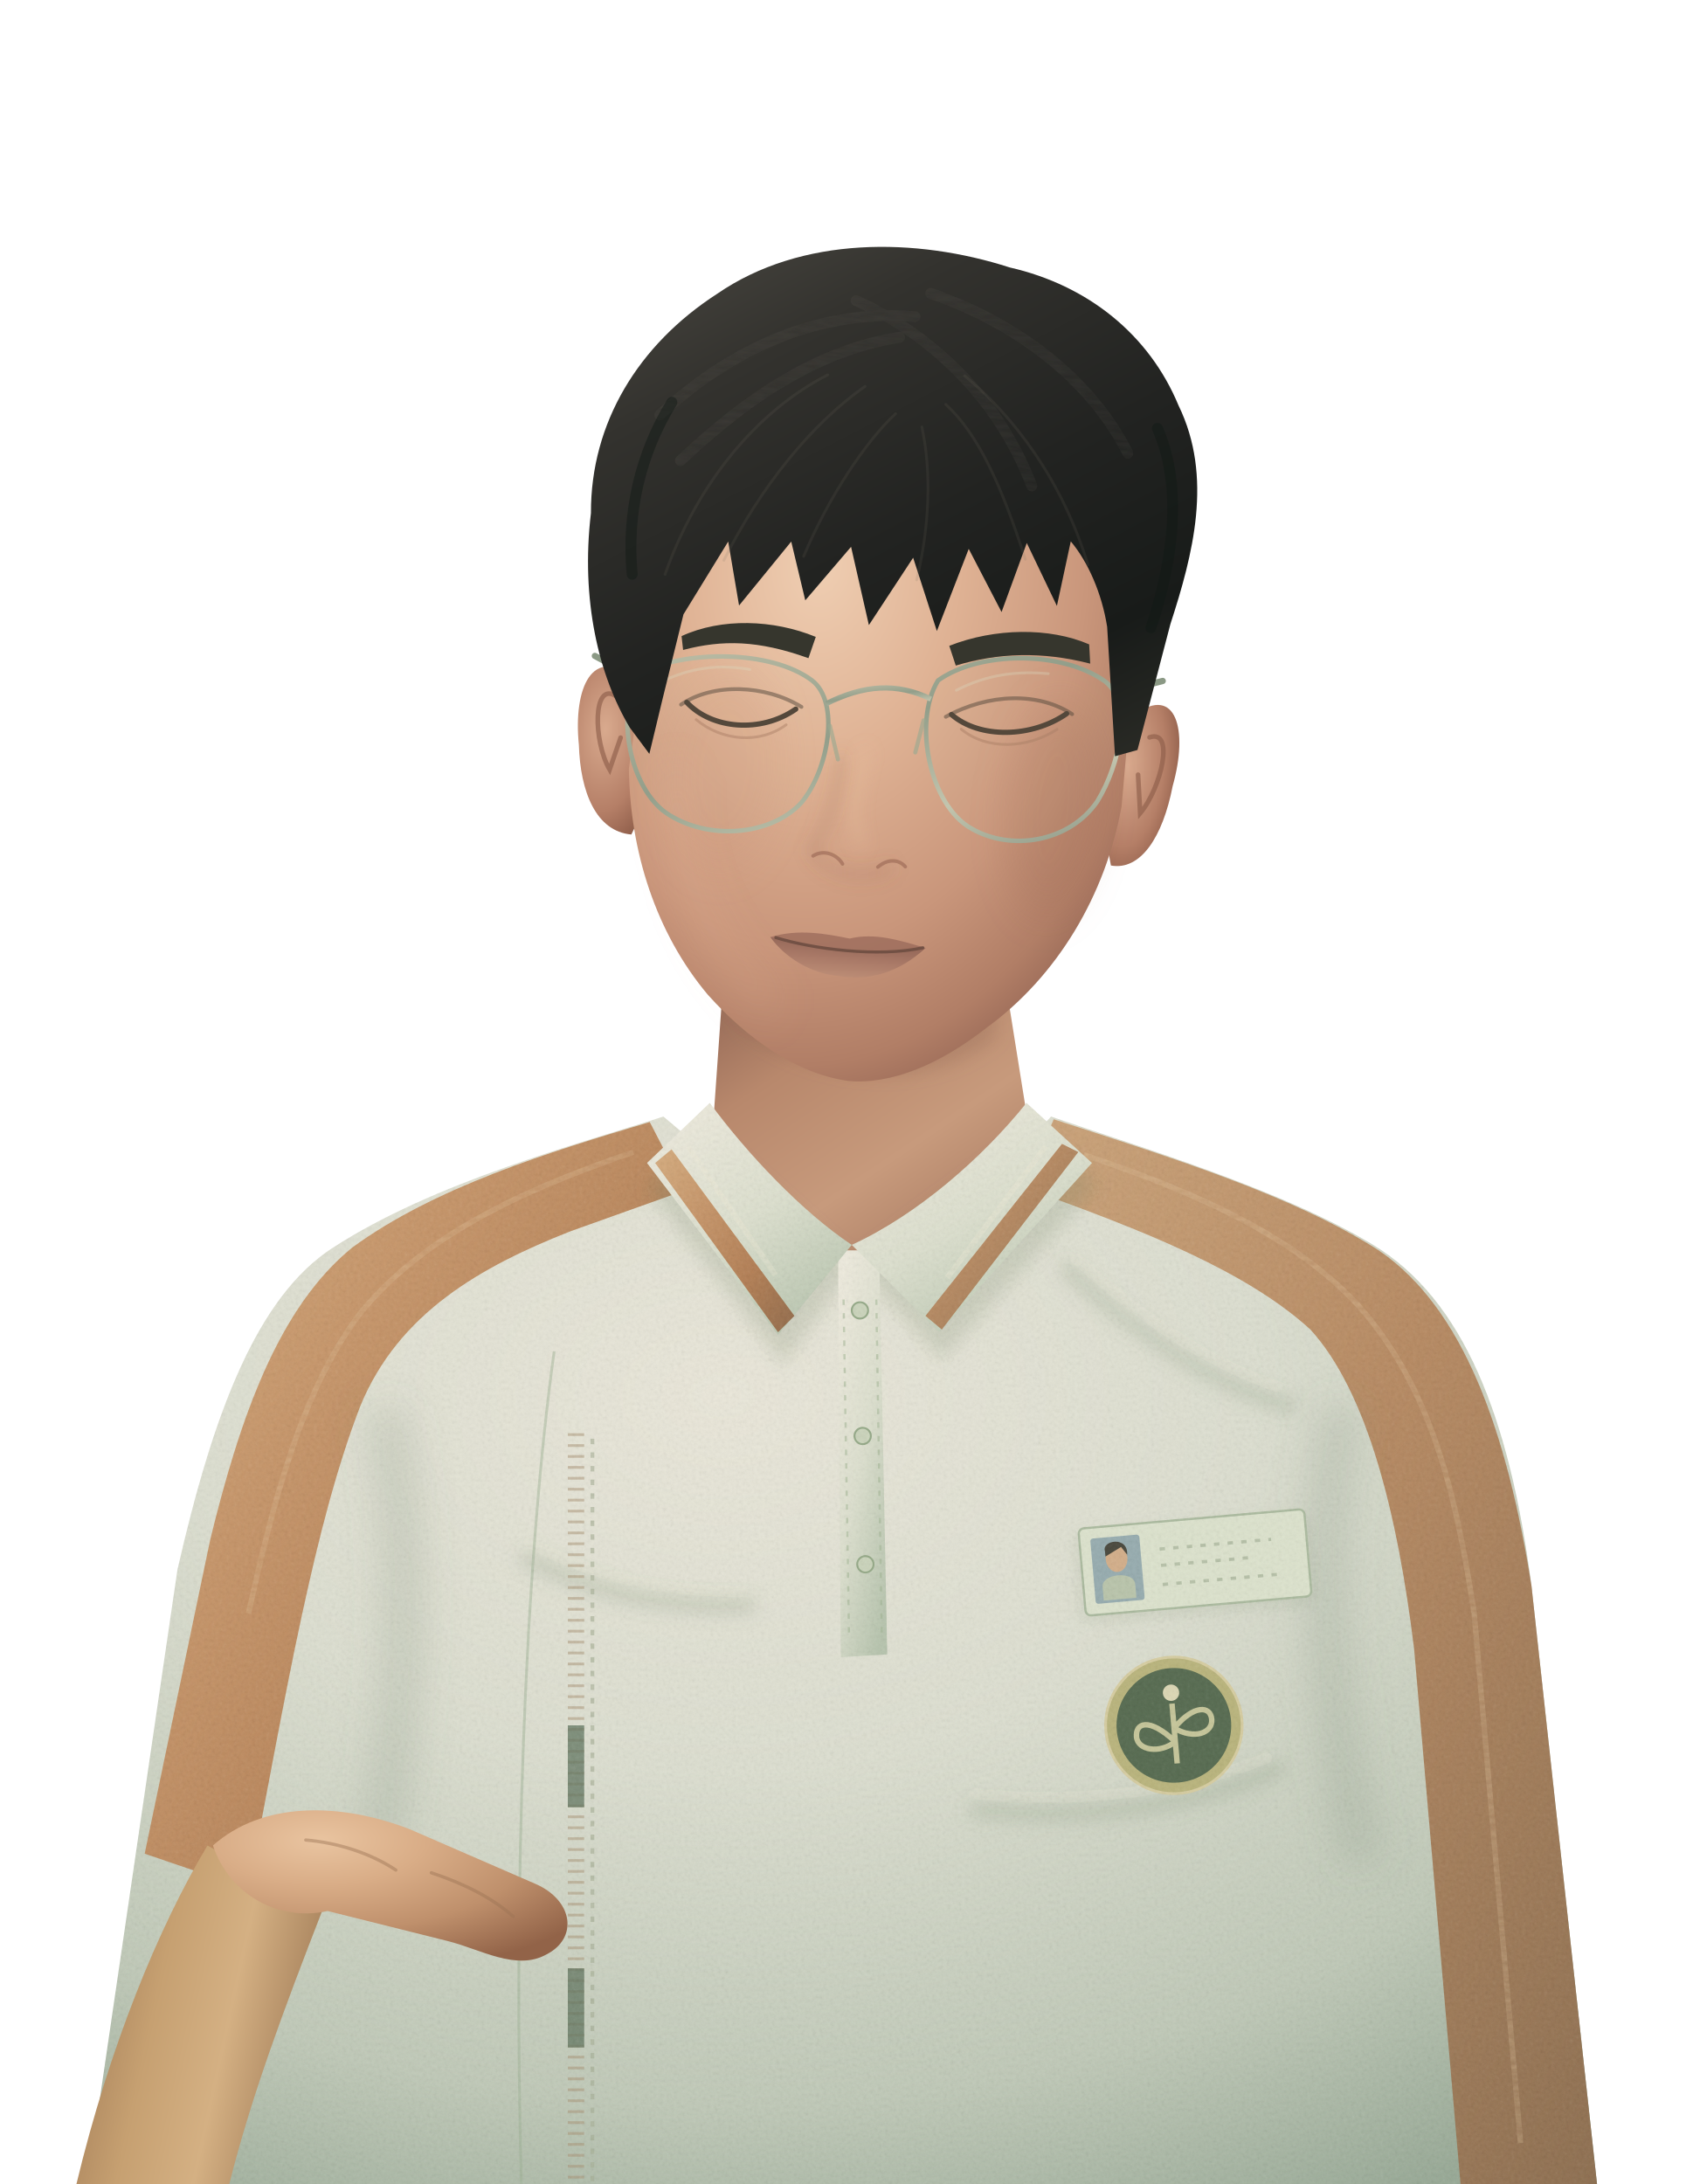
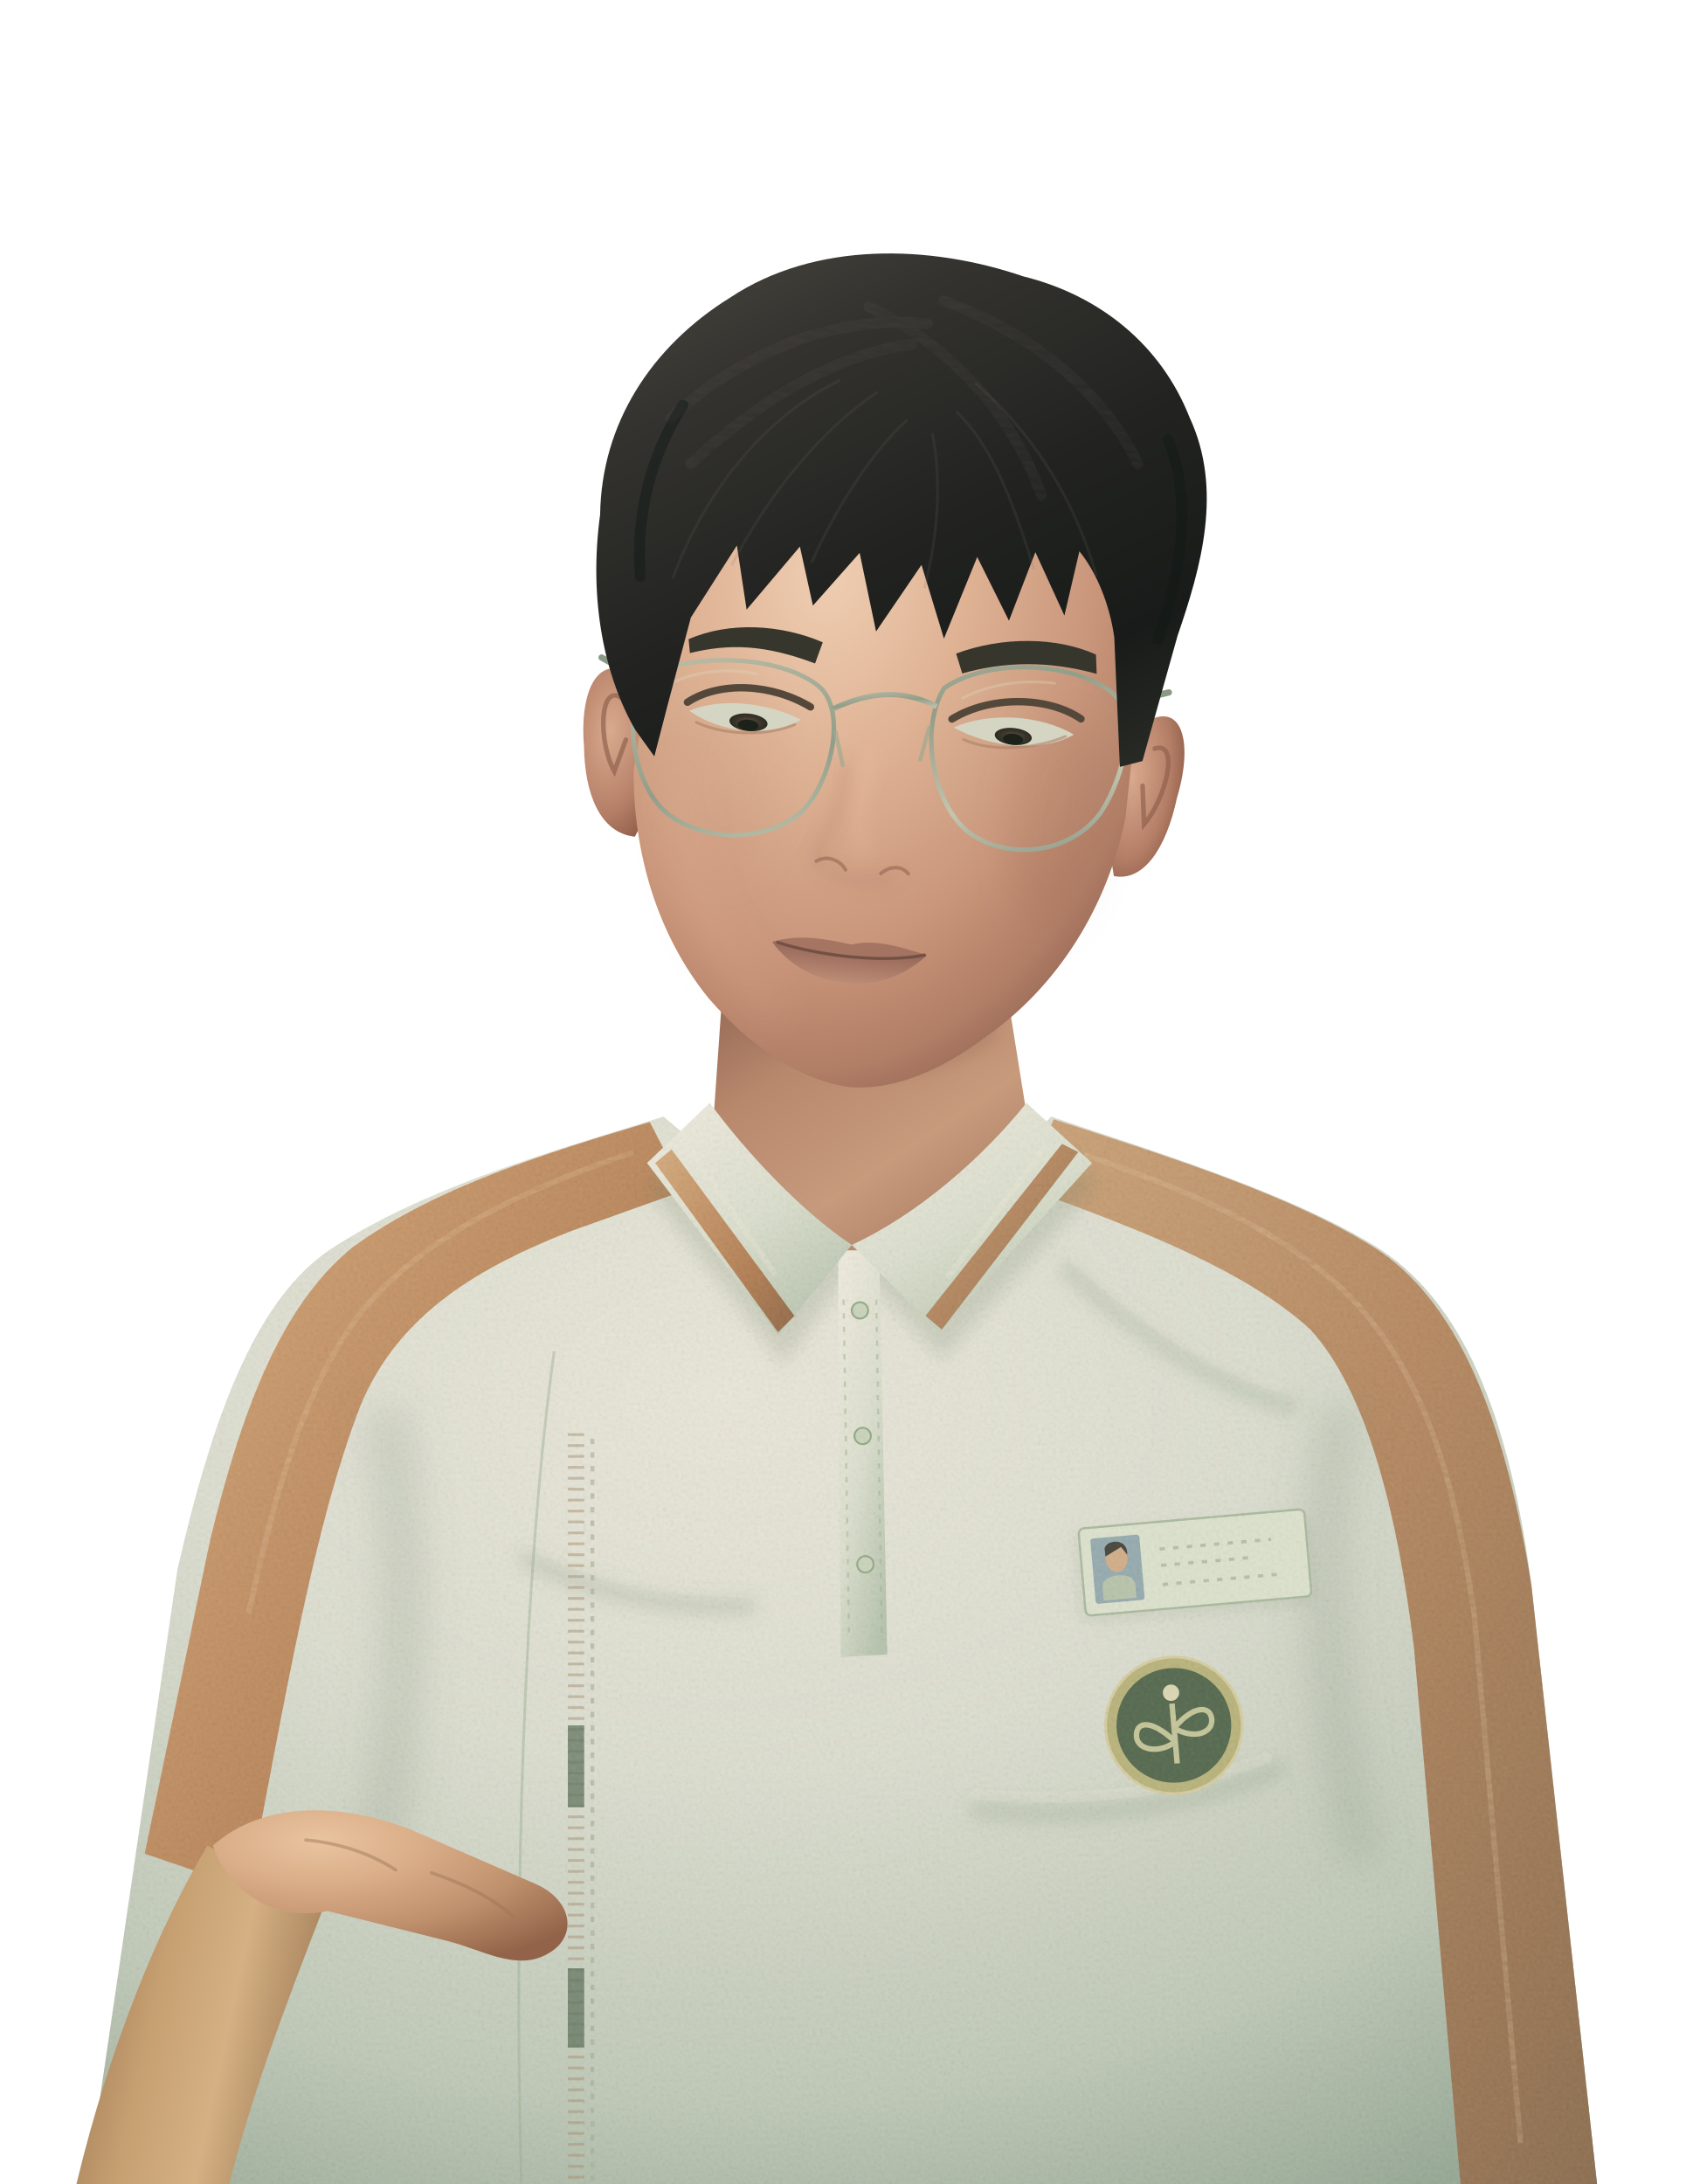
- <svg xmlns="http://www.w3.org/2000/svg" data-character="geek" data-state="idle-down" viewBox="0 0 620 800" fill="none" role="img" aria-labelledby="m-title m-desc">
+ <svg xmlns="http://www.w3.org/2000/svg" fill="none" aria-labelledby="m-title m-desc" data-character="geek" data-state="idle-down" viewBox="0 0 620 800">
  <defs>
+     <linearGradient id="m-neck" x1="20%" x2="83%" y1="0%" y2="100%">
+       <stop stop-color="#8c6151" />
+       <stop offset=".32" stop-color="#b8886c" />
+       <stop offset=".66" stop-color="#c79a7c" />
+       <stop offset="1" stop-color="#a77960" />
+     </linearGradient>
+     <linearGradient id="m-hair" x1="10%" x2="82%" y1="0%" y2="100%">
+       <stop stop-color="#484640" />
+       <stop offset=".23" stop-color="#33322e" />
+       <stop offset=".55" stop-color="#222321" />
+       <stop offset=".82" stop-color="#181b19" />
+       <stop offset="1" stop-color="#292a25" />
+     </linearGradient>
+     <linearGradient id="m-arm" x1="0%" x2="100%" y1="30%" y2="60%">
+       <stop stop-color="#a17b56" />
+       <stop offset=".34" stop-color="#c6a071" />
+       <stop offset=".63" stop-color="#d4b083" />
+       <stop offset="1" stop-color="#9e7955" />
+     </linearGradient>
+     <linearGradient id="m-orange" x1="0%" x2="100%" y1="0%" y2="90%">
+       <stop stop-color="#d5ad80" />
+       <stop offset=".35" stop-color="#c6966b" />
+       <stop offset=".72" stop-color="#b38057" />
+       <stop offset="1" stop-color="#98704f" />
+     </linearGradient>
+     <linearGradient id="m-orange-r" x1="0%" x2="100%" y1="0%" y2="100%">
+       <stop stop-color="#cba47b" />
+       <stop offset=".45" stop-color="#b78b64" />
+       <stop offset="1" stop-color="#8f7153" />
+     </linearGradient>
+     <linearGradient id="m-collar" x1="20%" x2="80%" y1="0%" y2="100%">
+       <stop stop-color="#ece9dc" />
+       <stop offset=".5" stop-color="#dcdfce" />
+       <stop offset="1" stop-color="#b7c4ae" />
+     </linearGradient>
+     <linearGradient id="m-metal" x1="0%" x2="100%" y1="0%" y2="100%">
+       <stop stop-color="#c6c4ac" />
+       <stop offset=".45" stop-color="#929e8a" />
+       <stop offset=".72" stop-color="#c3c5ae" />
+       <stop offset="1" stop-color="#828f7f" />
+     </linearGradient>
+     <linearGradient id="m-lip" x1="0%" x2="0%" y1="0%" y2="100%">
+       <stop stop-color="#936657" />
+       <stop offset=".5" stop-color="#a97967" />
+       <stop offset="1" stop-color="#bb8c75" />
+     </linearGradient>
    <radialGradient id="m-skin" cx="35%" cy="28%" r="83%">
      <stop stop-color="#efceb2" />
      <stop offset=".34" stop-color="#dfb294" />
      <stop offset=".65" stop-color="#c9967b" />
      <stop offset=".85" stop-color="#b17e66" />
      <stop offset="1" stop-color="#8e6050" />
    </radialGradient>
-     <linearGradient id="m-neck" x1="20%" y1="0%" x2="83%" y2="100%">
-       <stop stop-color="#8c6151" />
-       <stop offset=".32" stop-color="#b8886c" />
-       <stop offset=".66" stop-color="#c79a7c" />
-       <stop offset="1" stop-color="#a77960" />
-     </linearGradient>
    <radialGradient id="m-ear" cx="33%" cy="38%" r="80%">
      <stop stop-color="#d9aa8e" />
      <stop offset=".62" stop-color="#b57f67" />
      <stop offset="1" stop-color="#895845" />
    </radialGradient>
-     <linearGradient id="m-hair" x1="10%" y1="0%" x2="82%" y2="100%">
-       <stop stop-color="#484640" />
-       <stop offset=".23" stop-color="#33322e" />
-       <stop offset=".55" stop-color="#222321" />
-       <stop offset=".82" stop-color="#181b19" />
-       <stop offset="1" stop-color="#292a25" />
-     </linearGradient>
    <radialGradient id="m-hand" cx="30%" cy="20%" r="92%">
      <stop stop-color="#e9c4a0" />
      <stop offset=".32" stop-color="#d9ad87" />
      <stop offset=".66" stop-color="#bf906c" />
      <stop offset="1" stop-color="#926348" />
    </radialGradient>
-     <linearGradient id="m-arm" x1="0%" y1="30%" x2="100%" y2="60%">
-       <stop stop-color="#a17b56" />
-       <stop offset=".34" stop-color="#c6a071" />
-       <stop offset=".63" stop-color="#d4b083" />
-       <stop offset="1" stop-color="#9e7955" />
-     </linearGradient>
    <radialGradient id="m-cloth" cx="42%" cy="26%" r="88%">
      <stop stop-color="#e9e6d9" />
      <stop offset=".4" stop-color="#dcded0" />
      <stop offset=".76" stop-color="#c0c9b8" />
      <stop offset="1" stop-color="#99aa97" />
    </radialGradient>
-     <linearGradient id="m-orange" x1="0%" y1="0%" x2="100%" y2="90%">
-       <stop stop-color="#d5ad80" />
-       <stop offset=".35" stop-color="#c6966b" />
-       <stop offset=".72" stop-color="#b38057" />
-       <stop offset="1" stop-color="#98704f" />
-     </linearGradient>
-     <linearGradient id="m-orange-r" x1="0%" y1="0%" x2="100%" y2="100%">
-       <stop stop-color="#cba47b" />
-       <stop offset=".45" stop-color="#b78b64" />
-       <stop offset="1" stop-color="#8f7153" />
-     </linearGradient>
-     <linearGradient id="m-collar" x1="20%" y1="0%" x2="80%" y2="100%">
-       <stop stop-color="#ece9dc" />
-       <stop offset=".5" stop-color="#dcdfce" />
-       <stop offset="1" stop-color="#b7c4ae" />
-     </linearGradient>
    <radialGradient id="m-iris">
      <stop stop-color="#675640" />
      <stop offset=".55" stop-color="#3d352a" />
      <stop offset="1" stop-color="#25251e" />
    </radialGradient>
-     <linearGradient id="m-metal" x1="0%" y1="0%" x2="100%" y2="100%">
-       <stop stop-color="#c6c4ac" />
-       <stop offset=".45" stop-color="#929e8a" />
-       <stop offset=".72" stop-color="#c3c5ae" />
-       <stop offset="1" stop-color="#828f7f" />
-     </linearGradient>
-     <linearGradient id="m-lip" x1="0%" y1="0%" x2="0%" y2="100%">
-       <stop stop-color="#936657" />
-       <stop offset=".5" stop-color="#a97967" />
-       <stop offset="1" stop-color="#bb8c75" />
-     </linearGradient>
-     <filter id="m-soft" x="-40%" y="-40%" width="180%" height="180%">
+     <filter id="m-soft" width="180%" height="180%" x="-40%" y="-40%">
      <feGaussianBlur stdDeviation="3" />
    </filter>
-     <filter id="m-wash" x="-40%" y="-40%" width="180%" height="180%">
+     <filter id="m-wash" width="180%" height="180%" x="-40%" y="-40%">
      <feGaussianBlur stdDeviation="7" />
    </filter>
-     <filter id="m-paper" x="-3%" y="-3%" width="106%" height="106%" color-interpolation-filters="sRGB">
-       <feTurbulence type="fractalNoise" baseFrequency=".75" numOctaves="3" seed="23" result="noise" />
-       <feColorMatrix in="noise" type="saturate" values="0" result="gray" />
+     <filter id="m-paper" width="106%" height="106%" x="-3%" y="-3%" color-interpolation-filters="sRGB">
+       <feTurbulence baseFrequency=".75" numOctaves="3" result="noise" seed="23" type="fractalNoise" />
+       <feColorMatrix in="noise" result="gray" type="saturate" values="0" />
      <feComponentTransfer in="gray" result="grain">
-         <feFuncA type="linear" slope=".12" />
+         <feFuncA slope=".12" type="linear" />
      </feComponentTransfer>
      <feComposite in="grain" in2="SourceGraphic" operator="in" result="masked" />
      <feBlend in="SourceGraphic" in2="masked" mode="soft-light" />
    </filter>
-     <filter id="m-dry" x="-15%" y="-20%" width="130%" height="140%">
-       <feTurbulence type="fractalNoise" baseFrequency=".12 .65" numOctaves="2" seed="11" result="brush" />
-       <feColorMatrix in="brush" type="luminanceToAlpha" result="alpha" />
+     <filter id="m-dry" width="130%" height="140%" x="-15%" y="-20%">
+       <feTurbulence baseFrequency=".12 .65" numOctaves="2" result="brush" seed="11" type="fractalNoise" />
+       <feColorMatrix in="brush" result="alpha" type="luminanceToAlpha" />
      <feComposite in="SourceGraphic" in2="alpha" operator="in" />
    </filter>
    <clipPath id="m-shirt-clip">
-       <path d="M243 409C212 419 159 433 122 457C94 475 78 518 65 575L32 800H585L561 581C553 519 536 476 503 456C470 436 420 421 385 409L351 447L287 446Z" />
+       <path d="M243 409c-31 10-84 24-121 48-28 18-44 61-57 118L32 800h553l-24-219c-8-62-25-105-58-125s-83-35-118-47l-34 38-64-1Z" />
    </clipPath>
  </defs>
  <g id="desk" style="display:none">
-     <path d="M20 697H600L620 733H0Z" fill="#b8b9aa" />
-     <path d="M0 733H620V756H0Z" fill="#929d8d" />
-     <path d="M25 697H595" stroke="#e2dfce" stroke-opacity=".65" stroke-width="3" />
+     <path fill="#b8b9aa" d="M20 697h580l20 36H0Z" />
+     <path fill="#929d8d" d="M0 733h620v23H0Z" />
+     <path stroke="#e2dfce" stroke-opacity=".65" stroke-width="3" d="M25 697h570" />
  </g>
  <g id="body">
    <g filter="url(#m-paper)">
-       <path d="M243 409C212 419 159 433 122 457C94 475 78 518 65 575L32 800H585L561 581C553 519 536 476 503 456C470 436 420 421 385 409L351 447L287 446Z" fill="url(#m-cloth)" />
+       <path fill="url(#m-cloth)" d="M243 409c-31 10-84 24-121 48-28 18-44 61-57 118L32 800h553l-24-219c-8-62-25-105-58-125s-83-35-118-47l-34 38-64-1Z" />
      <g clip-path="url(#m-shirt-clip)">
-         <path d="M238 411C201 422 159 435 129 457C102 479 88 519 77 564L53 679L91 692C105 619 115 559 132 515C146 481 176 464 209 451L251 436Z" fill="url(#m-orange)" />
-         <path d="M386 410C429 424 474 438 505 458C536 479 552 524 561 581L585 800H535L518 604C512 555 501 510 480 487C457 466 420 451 375 435Z" fill="url(#m-orange-r)" />
-         <path d="M232 422C188 437 154 454 132 481C110 510 100 551 91 591M397 423C439 437 477 454 500 481C526 512 534 552 540 591L557 785" stroke="#e5caa4" stroke-opacity=".42" stroke-width="2" filter="url(#m-dry)" />
-         <path d="M141 516C151 567 149 627 138 680M492 515C481 558 485 622 499 682" stroke="#72866e" stroke-opacity=".2" stroke-width="15" filter="url(#m-wash)" />
-         <path d="M391 465C416 488 442 506 472 515M193 571C221 585 247 589 274 588M358 663C401 667 438 661 468 648" stroke="#71846c" stroke-opacity=".22" stroke-width="6" stroke-linecap="round" filter="url(#m-soft)" />
-         <path d="M394 461C417 482 440 498 468 508M194 565C220 579 247 583 272 583M357 657C396 661 434 656 464 644" stroke="#e8e7d4" stroke-opacity=".4" stroke-width="4" stroke-linecap="round" filter="url(#m-dry)" />
-         <path d="M203 495C192 574 188 696 191 800" stroke="#9caf94" stroke-opacity=".45" stroke-width="1" />
-         <path d="M211 525V800" stroke="#a89374" stroke-opacity=".5" stroke-width="6" stroke-dasharray="1 3" />
-         <path d="M217 527V800" stroke="#a5ad94" stroke-opacity=".6" stroke-width="1.4" stroke-dasharray="2 3" />
-         <path d="M211 632V662M211 721V750" stroke="#617560" stroke-opacity=".75" stroke-width="6" />
-       </g>
-     </g>
-     <path d="M266 344L261 415C268 441 290 460 316 463C344 463 369 442 377 414L365 339Z" fill="url(#m-neck)" />
-     <path d="M272 359C294 381 334 386 363 357L365 380C338 402 295 395 270 375Z" fill="#754e40" opacity=".2" filter="url(#m-soft)" />
+         <path fill="url(#m-orange)" d="M238 411c-37 11-79 24-109 46-27 22-41 62-52 107L53 679l38 13c14-73 24-133 41-177 14-34 44-51 77-64l42-15Z" />
+         <path fill="url(#m-orange-r)" d="M386 410c43 14 88 28 119 48 31 21 47 66 56 123l24 219h-50l-17-196c-6-49-17-94-38-117-23-21-60-36-105-52Z" />
+         <path stroke="#e5caa4" stroke-opacity=".42" stroke-width="2" d="M232 422c-44 15-78 32-100 59-22 29-32 70-41 110m306-168c42 14 80 31 103 58 26 31 34 71 40 110l17 194" filter="url(#m-dry)" />
+         <path stroke="#72866e" stroke-opacity=".2" stroke-width="15" d="M141 516c10 51 8 111-3 164m354-165c-11 43-7 107 7 167" filter="url(#m-wash)" />
+         <path stroke="#71846c" stroke-linecap="round" stroke-opacity=".22" stroke-width="6" d="M391 465c25 23 51 41 81 50m-279 56c28 14 54 18 81 17m84 75c43 4 80-2 110-15" filter="url(#m-soft)" />
+         <path stroke="#e8e7d4" stroke-linecap="round" stroke-opacity=".4" stroke-width="4" d="M394 461c23 21 46 37 74 47m-274 57c26 14 53 18 78 18m85 74c39 4 77-1 107-13" filter="url(#m-dry)" />
+         <path stroke="#9caf94" stroke-opacity=".45" d="M203 495c-11 79-15 201-12 305" />
+         <path stroke="#a89374" stroke-dasharray="1 3" stroke-opacity=".5" stroke-width="6" d="M211 525v275" />
+         <path stroke="#a5ad94" stroke-dasharray="2 3" stroke-opacity=".6" stroke-width="1.4" d="M217 527v273" />
+         <path stroke="#617560" stroke-opacity=".75" stroke-width="6" d="M211 632v30m0 59v29" />
+       </g>
+     </g>
+     <path fill="url(#m-neck)" d="m266 344-5 71c7 26 29 45 55 48 28 0 53-21 61-49l-12-75Z" />
+     <path fill="#754e40" d="M272 359c22 22 62 27 91-2l2 23c-27 22-70 15-95-5Z" filter="url(#m-soft)" opacity=".2" />
    <g filter="url(#m-paper)">
-       <path d="M258 410L312 458L286 495L236 430M378 409L312 458L344 493L401 429" fill="#748568" opacity=".2" transform="translate(1 5)" filter="url(#m-soft)" />
-       <path d="M307 458H322L325 606L308 607Z" fill="url(#m-collar)" />
-       <path d="M260 404C274 423 294 444 312 456L285 489L237 426Z" fill="url(#m-collar)" />
-       <path d="M376 404C360 424 336 445 312 456L344 488L400 426Z" fill="url(#m-collar)" />
-       <path d="M240 426L285 488L291 482L246 421Z" fill="url(#m-orange)" />
-       <path d="M395 422L345 487L339 482L389 419Z" fill="url(#m-orange-r)" />
-       <path d="M252 420L284 467M383 420L347 468" stroke="#eee9d5" stroke-opacity=".6" stroke-width="2" filter="url(#m-dry)" />
-       <path d="M309 476L311 599M321 476L323 599" stroke="#9fb291" stroke-opacity=".5" stroke-width=".8" stroke-dasharray="2 3" />
+       <path fill="#748568" d="m258 410 54 48-26 37-50-65m142-21-66 49 32 35 57-64" filter="url(#m-soft)" opacity=".2" transform="translate(1 5)" />
+       <path fill="url(#m-collar)" d="M307 458h15l3 148-17 1Z" />
+       <path fill="url(#m-collar)" d="M260 404c14 19 34 40 52 52l-27 33-48-63Z" />
+       <path fill="url(#m-collar)" d="M376 404c-16 20-40 41-64 52l32 32 56-62Z" />
+       <path fill="url(#m-orange)" d="m240 426 45 62 6-6-45-61Z" />
+       <path fill="url(#m-orange-r)" d="m395 422-50 65-6-5 50-63Z" />
+       <path stroke="#eee9d5" stroke-opacity=".6" stroke-width="2" d="m252 420 32 47m99-47-36 48" filter="url(#m-dry)" />
+       <path stroke="#9fb291" stroke-dasharray="2 3" stroke-opacity=".5" stroke-width=".8" d="m309 476 2 123m10-123 2 123" />
      <g fill="#cbd4bc" stroke="#96aa89" stroke-width=".7">
        <circle cx="315" cy="480" r="3" />
        <circle cx="316" cy="526" r="3" />
        <circle cx="317" cy="573" r="3" />
      </g>
      <g transform="translate(395 560) rotate(-5)">
-         <rect x="-1" y="2" width="84" height="32" rx="2" fill="#7c8e70" opacity=".17" filter="url(#m-soft)" />
-         <rect width="83" height="32" rx="2" fill="#dce2cd" stroke="#acbba0" stroke-width=".8" />
-         <rect x="4" y="4" width="18" height="24" rx="1" fill="#98adb0" />
-         <ellipse cx="13" cy="12" rx="4" ry="5" fill="#d3af8b" />
-         <path d="M7 27V22C7 17 19 17 19 22V27" fill="#bac5ac" />
-         <path d="M9 9C8 5 18 4 17 11L15 8L9 11Z" fill="#4c4b40" />
-         <path d="M29 10H70M29 16H64M29 23H73" stroke="#9fab92" stroke-opacity=".6" stroke-width="1.2" stroke-dasharray="2 3" />
+         <rect width="84" height="32" x="-1" y="2" fill="#7c8e70" filter="url(#m-soft)" opacity=".17" rx="2" />
+         <rect width="83" height="32" fill="#dce2cd" stroke="#acbba0" stroke-width=".8" rx="2" />
+         <rect width="18" height="24" x="4" y="4" fill="#98adb0" rx="1" />
+         <ellipse cx="13" cy="12" fill="#d3af8b" rx="4" ry="5" />
+         <path fill="#bac5ac" d="M7 27v-5c0-5 12-5 12 0v5" />
+         <path fill="#4c4b40" d="M9 9c-1-4 9-5 8 2l-2-3-6 3Z" />
+         <path stroke="#9fab92" stroke-dasharray="2 3" stroke-opacity=".6" stroke-width="1.2" d="M29 10h41m-41 6h35m-35 7h44" />
      </g>
      <g transform="translate(430 632) rotate(-5)">
-         <circle r="25" fill="#bab57e" stroke="#d6cda2" stroke-width="1" />
+         <circle r="25" fill="#bab57e" stroke="#d6cda2" />
        <circle r="21" fill="#596d53" />
-         <path d="M0 14V-8M0 6C-9-4-14-2-14 3C-14 8-6 10 0 6ZM0 1C8-7 14-6 14-1C14 4 7 6 0 1Z" stroke="#c6c69b" stroke-width="2" stroke-linejoin="round" />
+         <path stroke="#c6c69b" stroke-linejoin="round" stroke-width="2" d="M0 14V-8M0 6C-9-4-14-2-14 3s8 7 14 3Zm0-5c8-8 14-7 14-2S7 6 0 1Z" />
        <circle cy="-12" r="3" fill="#dcd7b5" />
      </g>
    </g>
  </g>
-   <g id="head" transform="rotate(5 300 392) translate(0 10)">
-     <path d="M220 245C204 234 198 250 202 271C204 288 211 302 224 302L232 281Z" fill="url(#m-ear)" />
-     <path d="M404 242C418 230 424 246 420 267C418 286 411 299 400 298L394 276Z" fill="url(#m-ear)" />
-     <path d="M214 252C205 247 207 269 214 279L217 267M410 250C419 246 416 268 409 278L407 264" stroke="#8d5e4b" stroke-opacity=".65" stroke-width="1.7" stroke-linecap="round" />
-     <path d="M226 188C235 146 271 123 314 124C362 124 395 152 402 196L402 276C399 309 384 340 360 361C344 376 327 385 311 385C292 384 273 373 257 358C236 337 224 308 221 278Z" fill="url(#m-skin)" />
-     <ellipse cx="256" cy="275" rx="21" ry="36" fill="#c38b72" opacity=".13" filter="url(#m-wash)" />
-     <ellipse cx="377" cy="279" rx="18" ry="39" fill="#99634f" opacity=".16" filter="url(#m-wash)" />
-     <path d="M239 282C241 313 255 341 279 358" stroke="#e8bd9c" stroke-opacity=".16" stroke-width="11" stroke-linecap="round" filter="url(#m-wash)" />
-     <path d="M236 228C250 220 269 219 285 224L283 232C264 227 251 228 237 233ZM334 223C350 215 370 213 385 218L386 225C368 222 352 224 337 230Z" fill="#36362d" />
+   <g id="head" transform="rotate(6 300 392) translate(0 12)">
+     <path fill="url(#m-ear)" d="M220 245c-16-11-22 5-18 26 2 17 9 31 22 31l8-21Z" />
+     <path fill="url(#m-ear)" d="M404 242c14-12 20 4 16 25-2 19-9 32-20 31l-6-22Z" />
+     <path stroke="#8d5e4b" stroke-linecap="round" stroke-opacity=".65" stroke-width="1.7" d="M214 252c-9-5-7 17 0 27l3-12m193-17c9-4 6 18-1 28l-2-14" />
+     <path fill="url(#m-skin)" d="M226 188c9-42 45-65 88-64 48 0 81 28 88 72v80c-3 33-18 64-42 85-16 15-33 24-49 24-19-1-38-12-54-27-21-21-33-50-36-80Z" />
+     <ellipse cx="256" cy="275" fill="#c38b72" filter="url(#m-wash)" opacity=".13" rx="21" ry="36" />
+     <ellipse cx="377" cy="279" fill="#99634f" filter="url(#m-wash)" opacity=".16" rx="18" ry="39" />
+     <path stroke="#e8bd9c" stroke-linecap="round" stroke-opacity=".16" stroke-width="11" d="M239 282c2 31 16 59 40 76" filter="url(#m-wash)" />
+     <path fill="#36362d" d="M236 228c14-8 33-9 49-4l-2 8c-19-5-32-4-46 1Zm98-5c16-8 36-10 51-5l1 7c-18-3-34-1-49 5Z" />
    <g id="eyes" style="display:none">
-       <path d="M238 253C249 244 268 243 282 250C271 262 249 265 238 253ZM335 249C348 239 368 237 381 244C369 258 349 261 335 249Z" fill="#d6d6c4" />
-       <ellipse cx="260" cy="253" rx="8.6" ry="9.5" fill="url(#m-iris)" />
-       <ellipse cx="358" cy="248" rx="8.5" ry="9.4" fill="url(#m-iris)" />
-       <ellipse cx="260" cy="253" rx="4.8" ry="6.5" fill="#171d15" />
-       <ellipse cx="358" cy="248" rx="4.8" ry="6.5" fill="#171d15" />
+       <path fill="#d6d6c4" d="M238 253c11-9 30-10 44-3-11 12-33 15-44 3m97-4c13-10 33-12 46-5-12 14-32 17-46 5" />
+       <ellipse cx="260" cy="253" fill="url(#m-iris)" rx="8.6" ry="9.5" />
+       <ellipse cx="358" cy="248" fill="url(#m-iris)" rx="8.5" ry="9.4" />
+       <ellipse cx="260" cy="253" fill="#171d15" rx="4.8" ry="6.5" />
+       <ellipse cx="358" cy="248" fill="#171d15" rx="4.8" ry="6.5" />
      <circle cx="258" cy="250" r="1.3" fill="#e4e2cb" opacity=".75" />
      <circle cx="356" cy="245" r="1.3" fill="#e4e2cb" opacity=".75" />
-       <path d="M238 253C251 243 268 243 282 250M335 249C350 239 368 237 381 244" stroke="#514438" stroke-width="1.7" stroke-linecap="round" />
-       <path d="M242 260C255 265 270 262 279 257M340 255C353 260 369 255 378 250" stroke="#a87a62" stroke-opacity=".6" stroke-width="1" stroke-linecap="round" />
+       <path stroke="#514438" stroke-linecap="round" stroke-width="1.7" d="M238 253c13-10 30-10 44-3m53-1c15-10 33-12 46-5" />
+       <path stroke="#a87a62" stroke-linecap="round" stroke-opacity=".6" d="M242 260c13 5 28 2 37-3m61-2c13 5 29 0 38-5" />
    </g>
    <g id="eyes-down" style="display:inline">
-       <path d="M240 252C250 261 268 261 280 251M337 248C348 256 367 254 379 244" stroke="#514438" stroke-width="1.9" stroke-linecap="round" fill="none" />
-       <path d="M244 258C254 265 268 265 277 257M341 253C351 260 366 258 376 250" stroke="#a87a62" stroke-opacity=".45" stroke-width="1" stroke-linecap="round" fill="none" />
-       <path d="M238 253C249 244 268 243 282 250M335 249C350 239 368 237 381 244" stroke="#514438" stroke-opacity=".5" stroke-width="1.4" stroke-linecap="round" fill="none" />
-     </g>
-     <path d="M298 267C299 281 294 296 290 302C296 310 310 312 320 306" stroke="#8f604b" stroke-opacity=".35" stroke-width="2" stroke-linecap="round" filter="url(#m-soft)" />
-     <path d="M307 265C304 280 304 289 308 298" stroke="#ebc6a5" stroke-opacity=".35" stroke-width="3" stroke-linecap="round" filter="url(#m-soft)" />
-     <path d="M291 304C295 301 300 303 302 306M315 306C319 302 323 303 325 305" stroke="#855444" stroke-opacity=".45" stroke-width="1.3" stroke-linecap="round" />
+       <path fill="#d6d6c4" d="M239 254c11-6 28-6 41-1-10 8-29 8-41 1m97-4c12-7 31-8 44-2-11 8-30 8-44 2" />
+       <ellipse cx="261" cy="256" fill="url(#m-iris)" rx="7" ry="3.2" />
+       <ellipse cx="261" cy="257" fill="#171d15" rx="3.8" ry="2" />
+       <ellipse cx="358" cy="251" fill="url(#m-iris)" rx="6.8" ry="3.1" />
+       <ellipse cx="358" cy="252" fill="#171d15" rx="3.7" ry="2" />
+       <path stroke="#514438" stroke-linecap="round" stroke-width="2.7" d="M238 251c11-9 30-10 45-3m52-1c13-10 34-12 47-5" />
+       <path stroke="#a87a62" stroke-linecap="round" stroke-opacity=".55" d="M242 258c12 4 27 2 36-3m62-1c12 4 28 0 37-5" />
+     </g>
+     <path stroke="#8f604b" stroke-linecap="round" stroke-opacity=".35" stroke-width="2" d="M298 267c1 14-4 29-8 35 6 8 20 10 30 4" filter="url(#m-soft)" />
+     <path stroke="#ebc6a5" stroke-linecap="round" stroke-opacity=".35" stroke-width="3" d="M307 265c-3 15-3 24 1 33" filter="url(#m-soft)" />
+     <path stroke="#855444" stroke-linecap="round" stroke-opacity=".45" stroke-width="1.3" d="M291 304c4-3 9-1 11 2m13 0c4-4 8-3 10-1" />
    <g id="mouth-open" style="display:none">
-       <path d="M278 333C296 328 319 329 336 333C330 352 287 354 278 333Z" fill="#67493e" />
-       <path d="M284 334C298 332 318 332 330 334L326 339H289Z" fill="#e5dcc8" opacity=".85" />
-       <path d="M288 345C302 340 318 341 327 346C316 354 298 355 288 345Z" fill="#bb8c75" />
+       <path fill="#67493e" d="M278 333c18-5 41-4 58 0-6 19-49 21-58 0" />
+       <path fill="#e5dcc8" d="M284 334c14-2 34-2 46 0l-4 5h-37Z" opacity=".85" />
+       <path fill="#bb8c75" d="M288 345c14-5 30-4 39 1-11 8-29 9-39-1" />
    </g>
    <g id="mouth-closed" style="display:inline">
-       <path d="M278 335C288 331 298 332 307 333C316 330 325 332 335 334C323 338 315 340 306 340C296 340 287 339 278 335Z" fill="#926255" opacity=".65" />
-       <path d="M278 335C294 338 317 339 335 334C326 344 315 348 304 347C294 347 284 342 278 335Z" fill="url(#m-lip)" />
-       <path d="M280 335C294 338 318 339 334 334" stroke="#67493e" stroke-opacity=".8" stroke-width="1.1" stroke-linecap="round" />
-     </g>
-     <path d="M219 244L205 238M396 235L413 229" stroke="#8b9985" stroke-width="2.3" stroke-linecap="round" />
-     <path d="M222 243C237 233 269 230 285 240C296 247 294 272 285 285C275 298 252 302 236 293C222 285 214 258 222 243ZM331 236C345 224 375 221 392 231C403 238 400 261 393 275C384 291 363 296 348 289C332 282 323 252 331 236Z" fill="#b5bea9" fill-opacity=".035" stroke="url(#m-metal)" stroke-width="1.65" />
-     <path d="M291 248C304 240 316 238 329 243" stroke="url(#m-metal)" stroke-width="1.9" />
-     <path d="M293 256L297 268M327 251L325 263" stroke="#9caa91" stroke-opacity=".65" stroke-width="1.5" stroke-linecap="round" />
-     <path d="M229 246C240 239 251 237 262 238M338 239C349 232 360 230 371 230" stroke="#d8dcc4" stroke-opacity=".32" stroke-width="1" stroke-linecap="round" />
-     <path d="M220 263C207 245 198 218 199 186C196 153 211 123 238 102C267 78 309 75 344 83C373 87 397 103 410 128C425 153 420 182 414 208L406 255L398 258L391 211C388 199 382 188 375 181L372 205L359 183L352 209L338 187L329 218L318 192L304 218L295 190L280 211L273 190L256 215L250 192L236 220L231 252L228 272Z" fill="url(#m-hair)" />
-     <path d="M221 148C248 118 280 104 311 104M230 164C254 137 278 119 306 112M289 100C320 111 345 133 359 162M316 95C352 104 379 124 393 147" stroke="#777367" stroke-opacity=".18" stroke-width="4" stroke-linecap="round" filter="url(#m-dry)" />
-     <path d="M228 206C237 171 257 143 281 128M249 199C260 171 277 146 295 131M278 195C285 173 297 151 307 140M320 200C323 180 322 160 317 144M359 189C348 163 338 145 325 135M382 189C370 159 350 137 331 124" stroke="#727063" stroke-opacity=".15" stroke-width="1" stroke-linecap="round" />
-     <path d="M216 207C212 185 215 163 225 143M407 210C414 181 413 155 403 137" stroke="#111a16" stroke-opacity=".45" stroke-width="4" stroke-linecap="round" />
+       <path fill="#926255" d="M278 335c10-4 20-3 29-2 9-3 18-1 28 1-12 4-20 6-29 6-10 0-19-1-28-5" opacity=".65" />
+       <path fill="url(#m-lip)" d="M278 335c16 3 39 4 57-1-9 10-20 14-31 13-10 0-20-5-26-12" />
+       <path stroke="#67493e" stroke-linecap="round" stroke-opacity=".8" stroke-width="1.1" d="M280 335c14 3 38 4 54-1" />
+     </g>
+     <path stroke="#8b9985" stroke-linecap="round" stroke-width="2.3" d="m219 244-14-6m191-3 17-6" />
+     <path fill="#b5bea9" fill-opacity=".035" stroke="url(#m-metal)" stroke-width="1.65" d="M222 243c15-10 47-13 63-3 11 7 9 32 0 45-10 13-33 17-49 8-14-8-22-35-14-50Zm109-7c14-12 44-15 61-5 11 7 8 30 1 44-9 16-30 21-45 14-16-7-25-37-17-53Z" />
+     <path stroke="url(#m-metal)" stroke-width="1.9" d="M291 248c13-8 25-10 38-5" />
+     <path stroke="#9caa91" stroke-linecap="round" stroke-opacity=".65" stroke-width="1.5" d="m293 256 4 12m30-17-2 12" />
+     <path stroke="#d8dcc4" stroke-linecap="round" stroke-opacity=".32" d="M229 246c11-7 22-9 33-8m76 1c11-7 22-9 33-9" />
+     <path fill="url(#m-hair)" d="M220 263c-13-18-22-45-21-77-3-33 12-63 39-84 29-24 71-27 106-19 29 4 53 20 66 45 15 25 10 54 4 80l-8 47-8 3-7-47c-3-12-9-23-16-30l-3 24-13-22-7 26-14-22-9 31-11-26-14 26-9-28-15 21-7-21-17 25-6-23-14 28-5 32-3 20Z" />
+     <path stroke="#777367" stroke-linecap="round" stroke-opacity=".18" stroke-width="4" d="M221 148c27-30 59-44 90-44m-81 60c24-27 48-45 76-52m-17-12c31 11 56 33 70 62m-43-67c36 9 63 29 77 52" filter="url(#m-dry)" />
+     <path stroke="#727063" stroke-linecap="round" stroke-opacity=".15" d="M228 206c9-35 29-63 53-78m-32 71c11-28 28-53 46-68m-17 64c7-22 19-44 29-55m13 60c3-20 2-40-3-56m42 45c-11-26-21-44-34-54m57 54c-12-30-32-52-51-65" />
+     <path stroke="#111a16" stroke-linecap="round" stroke-opacity=".45" stroke-width="4" d="M216 207c-4-22-1-44 9-64m182 67c7-29 6-55-4-73" />
  </g>
  <g id="arm-down" style="display:inline">
-     <path d="M28 800C40 750 58 706 76 676L118 700C104 736 92 768 84 800Z" fill="url(#m-arm)" />
-     <path d="M78 676C96 660 124 660 150 670L196 690C210 696 212 710 200 716C189 722 176 714 164 711L120 700C102 704 84 694 78 676Z" fill="url(#m-hand)" />
-     <path d="M158 686C170 690 180 695 188 702M112 674C124 675 136 679 145 685" stroke="#9b7555" stroke-opacity=".45" stroke-width="1.2" stroke-linecap="round" />
+     <path fill="url(#m-arm)" d="M28 800c12-50 30-94 48-124l42 24c-14 36-26 68-34 100Z" />
+     <path fill="url(#m-hand)" d="M78 676c18-16 46-16 72-6l46 20c14 6 16 20 4 26-11 6-24-2-36-5l-44-11c-18 4-36-6-42-24" />
+     <path stroke="#9b7555" stroke-linecap="round" stroke-opacity=".45" stroke-width="1.2" d="M158 686c12 4 22 9 30 16m-76-28c12 1 24 5 33 11" />
  </g>
  <g id="arm-raise" style="display:none">
-     <path d="M28 800C39 759 62 705 82 662C100 623 119 583 131 549L181 561C175 610 155 664 134 711L95 800Z" fill="url(#m-arm)" />
-     <path d="M61 772C81 717 105 666 124 616" stroke="#e3c49b" stroke-opacity=".16" stroke-width="13" stroke-linecap="round" filter="url(#m-wash)" />
-     <path d="M129 545C146 553 166 556 183 558" stroke="#9aab8e" stroke-opacity=".55" stroke-width="2.6" stroke-linecap="round" />
-     <path d="M132 553C149 561 166 564 181 565" stroke="#5f6f57" stroke-opacity=".32" stroke-width="1.5" stroke-linecap="round" />
-     <path d="M150 545C162 540 175 542 182 549C170 546 159 547 150 545Z" fill="#eec6a4" opacity=".22" />
-     <path d="M134 554C145 565 160 572 176 571C164 579 145 572 134 554Z" fill="#9a6a52" opacity=".26" filter="url(#m-soft)" />
-     <path d="M130 559C128 537 132 515 141 495C149 478 152 458 155 439L164 361C165 344 168 331 174 329C181 326 187 332 187 345L181 432C181 442 185 445 189 438L222 380C230 367 238 359 245 362C252 365 250 375 244 386L213 448C209 457 207 466 211 476C218 484 217 495 212 506C207 518 195 527 190 539L181 572C164 581 143 578 130 559Z" fill="url(#m-hand)" />
-     <path d="M145 486C138 475 138 459 144 449C150 441 158 445 163 453L179 477C185 486 183 495 176 499C167 502 157 493 152 485" fill="url(#m-hand)" stroke="#a17958" stroke-opacity=".7" stroke-width="1" />
-     <path d="M164 472C158 461 158 448 165 442C172 435 180 441 185 451L198 477C202 487 199 495 192 496C183 497 174 486 170 478" fill="url(#m-hand)" stroke="#a47b59" stroke-opacity=".7" stroke-width="1" />
-     <path d="M139 515C143 498 154 491 168 493L197 501C207 504 210 513 205 519C201 526 192 526 183 522L166 517C169 532 163 545 154 550" fill="url(#m-hand)" />
-     <path d="M166 397C170 394 175 394 179 397M225 416C229 413 234 413 238 416" stroke="#a17958" stroke-opacity=".45" stroke-width="1" stroke-linecap="round" />
-     <path d="M146 486C158 494 176 498 192 494C186 506 162 508 150 497Z" fill="#9a6a52" opacity=".2" filter="url(#m-soft)" />
-     <path d="M164 517C173 518 184 526 193 523M156 542C164 537 166 528 165 521M163 427L174 431M207 420L217 426" stroke="#9b7555" stroke-opacity=".55" stroke-width="1" stroke-linecap="round" />
-     <path d="M170 352C171 342 172 336 176 336C180 337 180 342 179 352L178 362L169 361ZM230 383C235 372 239 368 243 369C247 373 241 381 237 388Z" fill="#e0bea1" stroke="#b49474" stroke-width=".6" />
-     <path d="M135 558C146 565 164 569 178 563" stroke="#aa8661" stroke-opacity=".4" stroke-width="1" />
+     <path fill="url(#m-arm)" d="M28 800c11-41 34-95 54-138 18-39 37-79 49-113l50 12c-6 49-26 103-47 150l-39 89Z" />
+     <path stroke="#e3c49b" stroke-linecap="round" stroke-opacity=".16" stroke-width="13" d="M61 772c20-55 44-106 63-156" filter="url(#m-wash)" />
+     <path stroke="#9aab8e" stroke-linecap="round" stroke-opacity=".55" stroke-width="2.6" d="M129 545c17 8 37 11 54 13" />
+     <path stroke="#5f6f57" stroke-linecap="round" stroke-opacity=".32" stroke-width="1.5" d="M132 553c17 8 34 11 49 12" />
+     <path fill="#eec6a4" d="M150 545c12-5 25-3 32 4-12-3-23-2-32-4" opacity=".22" />
+     <path fill="#9a6a52" d="M134 554c11 11 26 18 42 17-12 8-31 1-42-17" filter="url(#m-soft)" opacity=".26" />
+     <path fill="url(#m-hand)" d="M130 559c-2-22 2-44 11-64 8-17 11-37 14-56l9-78c1-17 4-30 10-32 7-3 13 3 13 16l-6 87c0 10 4 13 8 6l33-58c8-13 16-21 23-18s5 13-1 24l-31 62c-4 9-6 18-2 28 7 8 6 19 1 30-5 12-17 21-22 33l-9 33c-17 9-38 6-51-13" />
+     <path fill="url(#m-hand)" stroke="#a17958" stroke-opacity=".7" d="M145 486c-7-11-7-27-1-37 6-8 14-4 19 4l16 24c6 9 4 18-3 22-9 3-19-6-24-14" />
+     <path fill="url(#m-hand)" stroke="#a47b59" stroke-opacity=".7" d="M164 472c-6-11-6-24 1-30 7-7 15-1 20 9l13 26c4 10 1 18-6 19-9 1-18-10-22-18" />
+     <path fill="url(#m-hand)" d="M139 515c4-17 15-24 29-22l29 8c10 3 13 12 8 18-4 7-13 7-22 3l-17-5c3 15-3 28-12 33" />
+     <path stroke="#a17958" stroke-linecap="round" stroke-opacity=".45" d="M166 397c4-3 9-3 13 0m46 19c4-3 9-3 13 0" />
+     <path fill="#9a6a52" d="M146 486c12 8 30 12 46 8-6 12-30 14-42 3Z" filter="url(#m-soft)" opacity=".2" />
+     <path stroke="#9b7555" stroke-linecap="round" stroke-opacity=".55" d="M164 517c9 1 20 9 29 6m-37 19c8-5 10-14 9-21m-2-94 11 4m33-11 10 6" />
+     <path fill="#e0bea1" stroke="#b49474" stroke-width=".6" d="M170 352c1-10 2-16 6-16 4 1 4 6 3 16l-1 10-9-1Zm60 31c5-11 9-15 13-14 4 4-2 12-6 19Z" />
+     <path stroke="#aa8661" stroke-opacity=".4" d="M135 558c11 7 29 11 43 5" />
  </g>
</svg>
